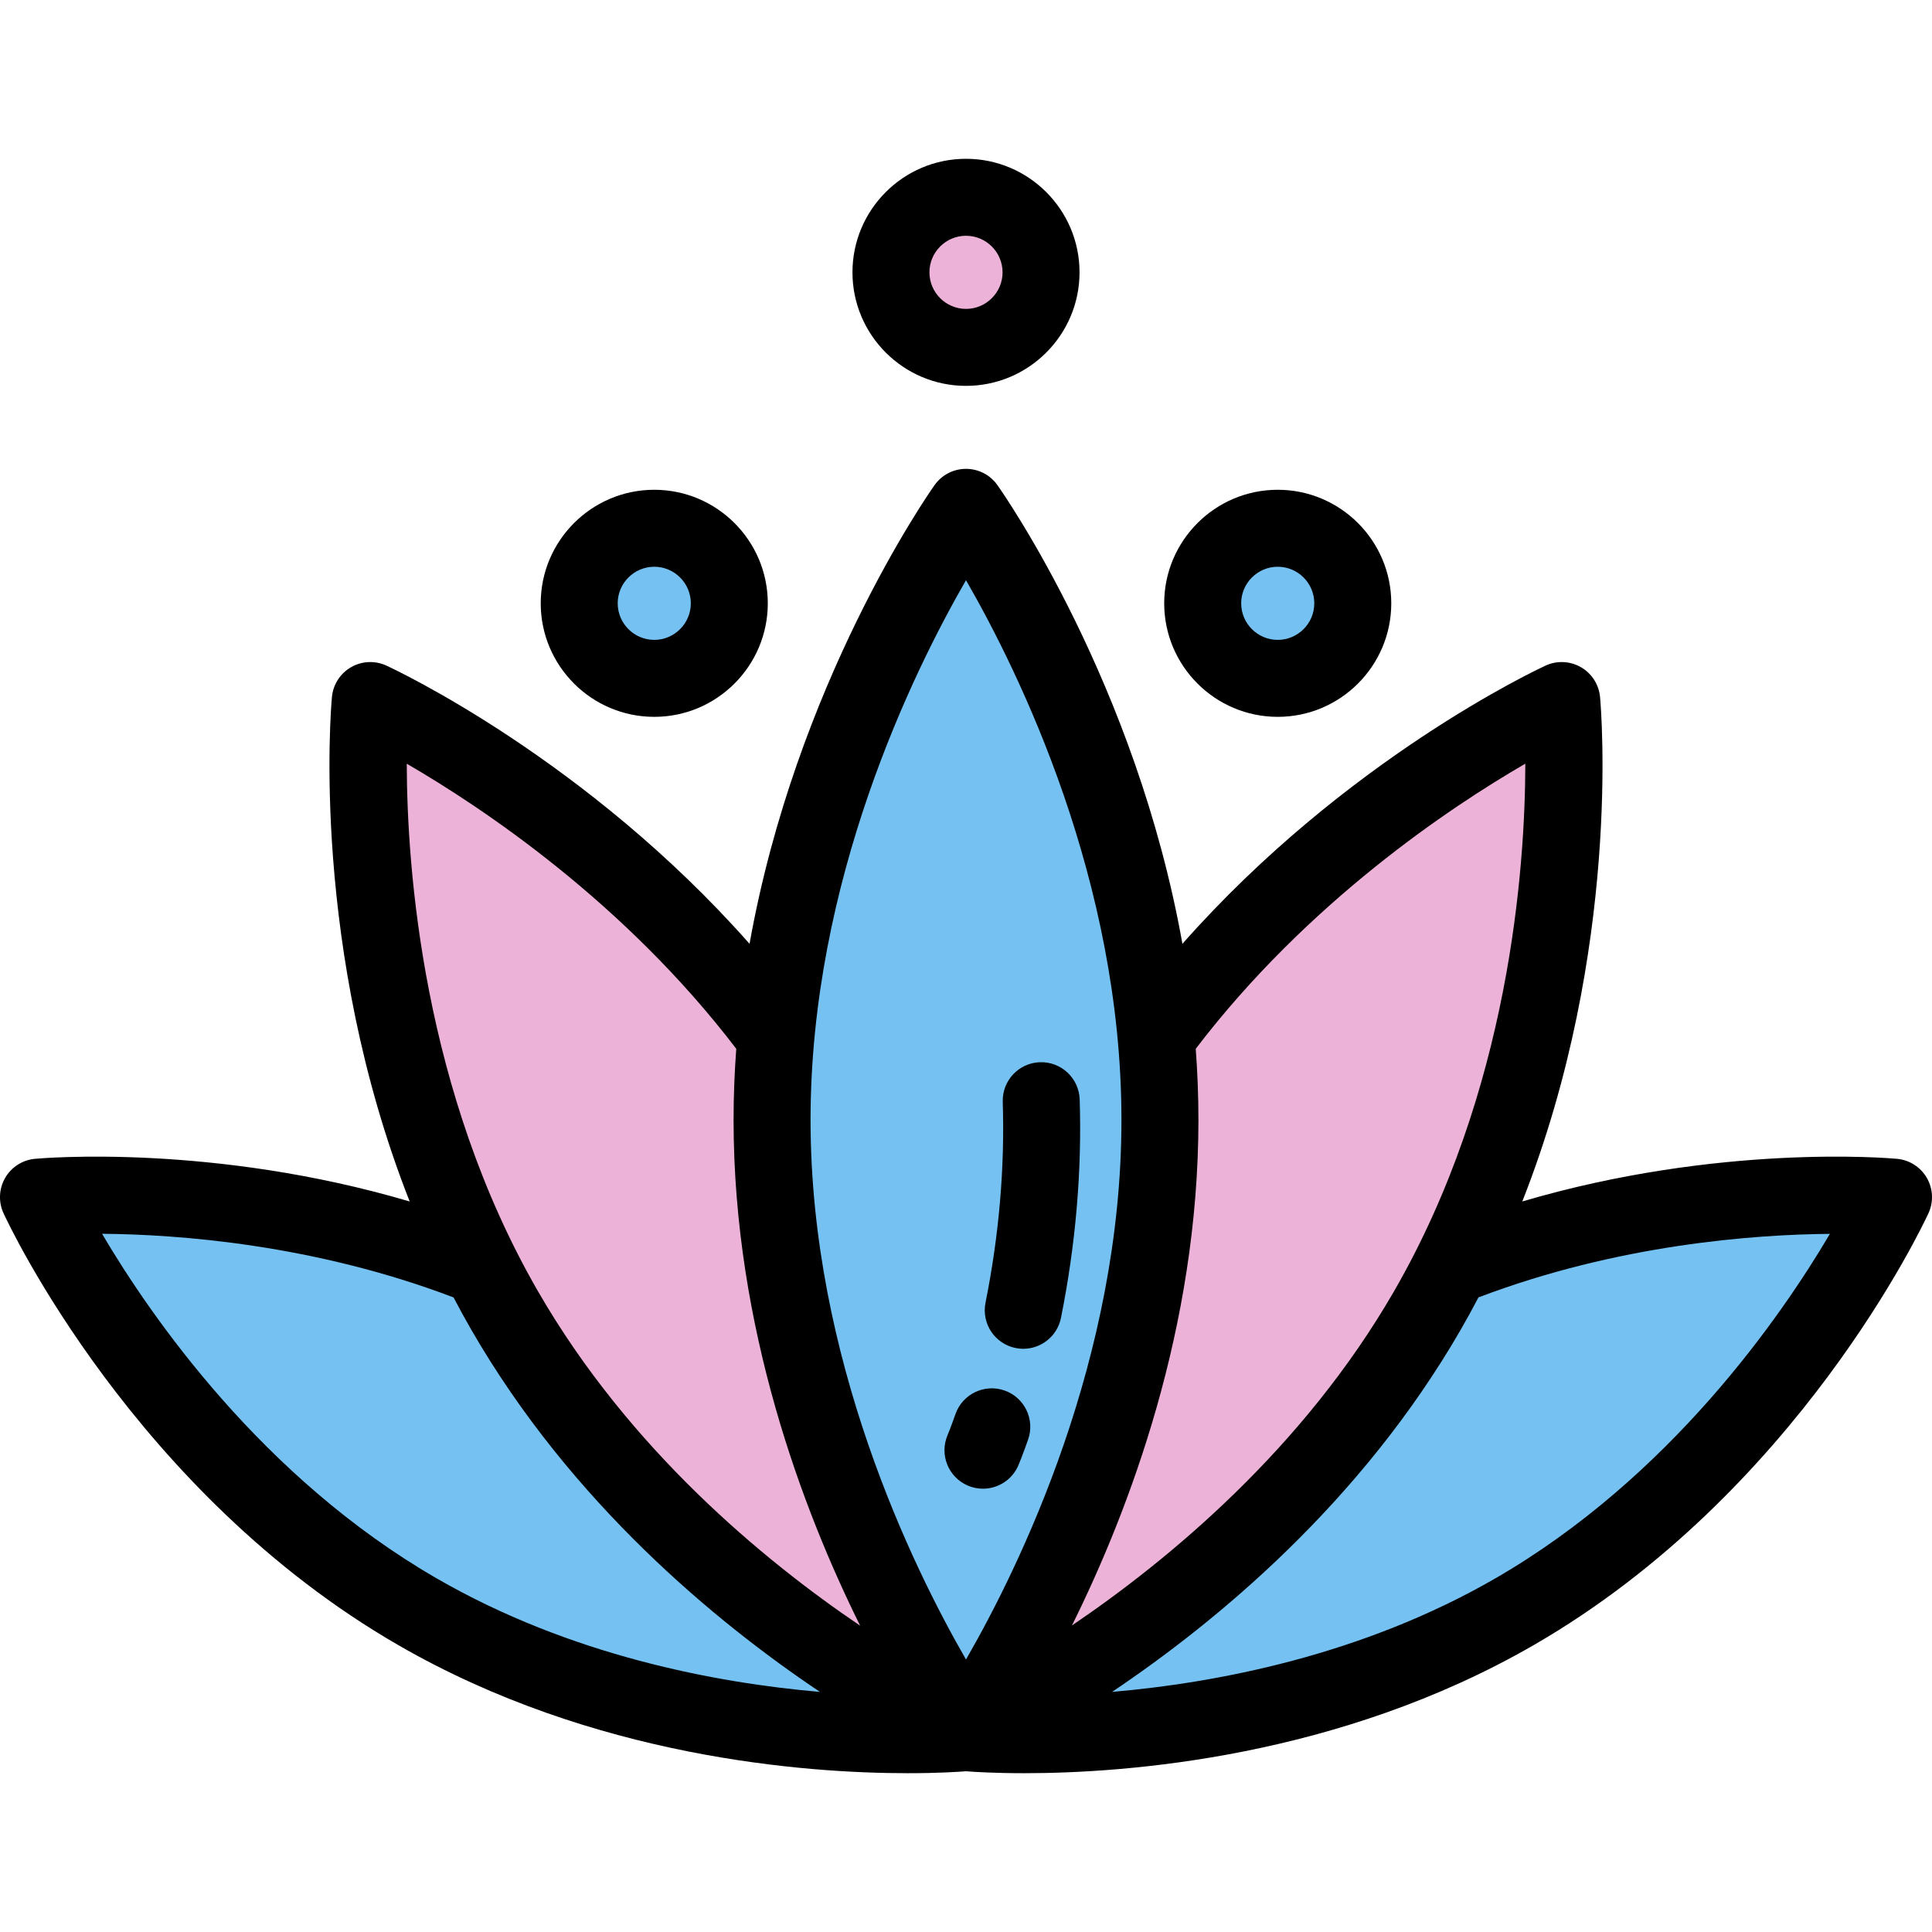
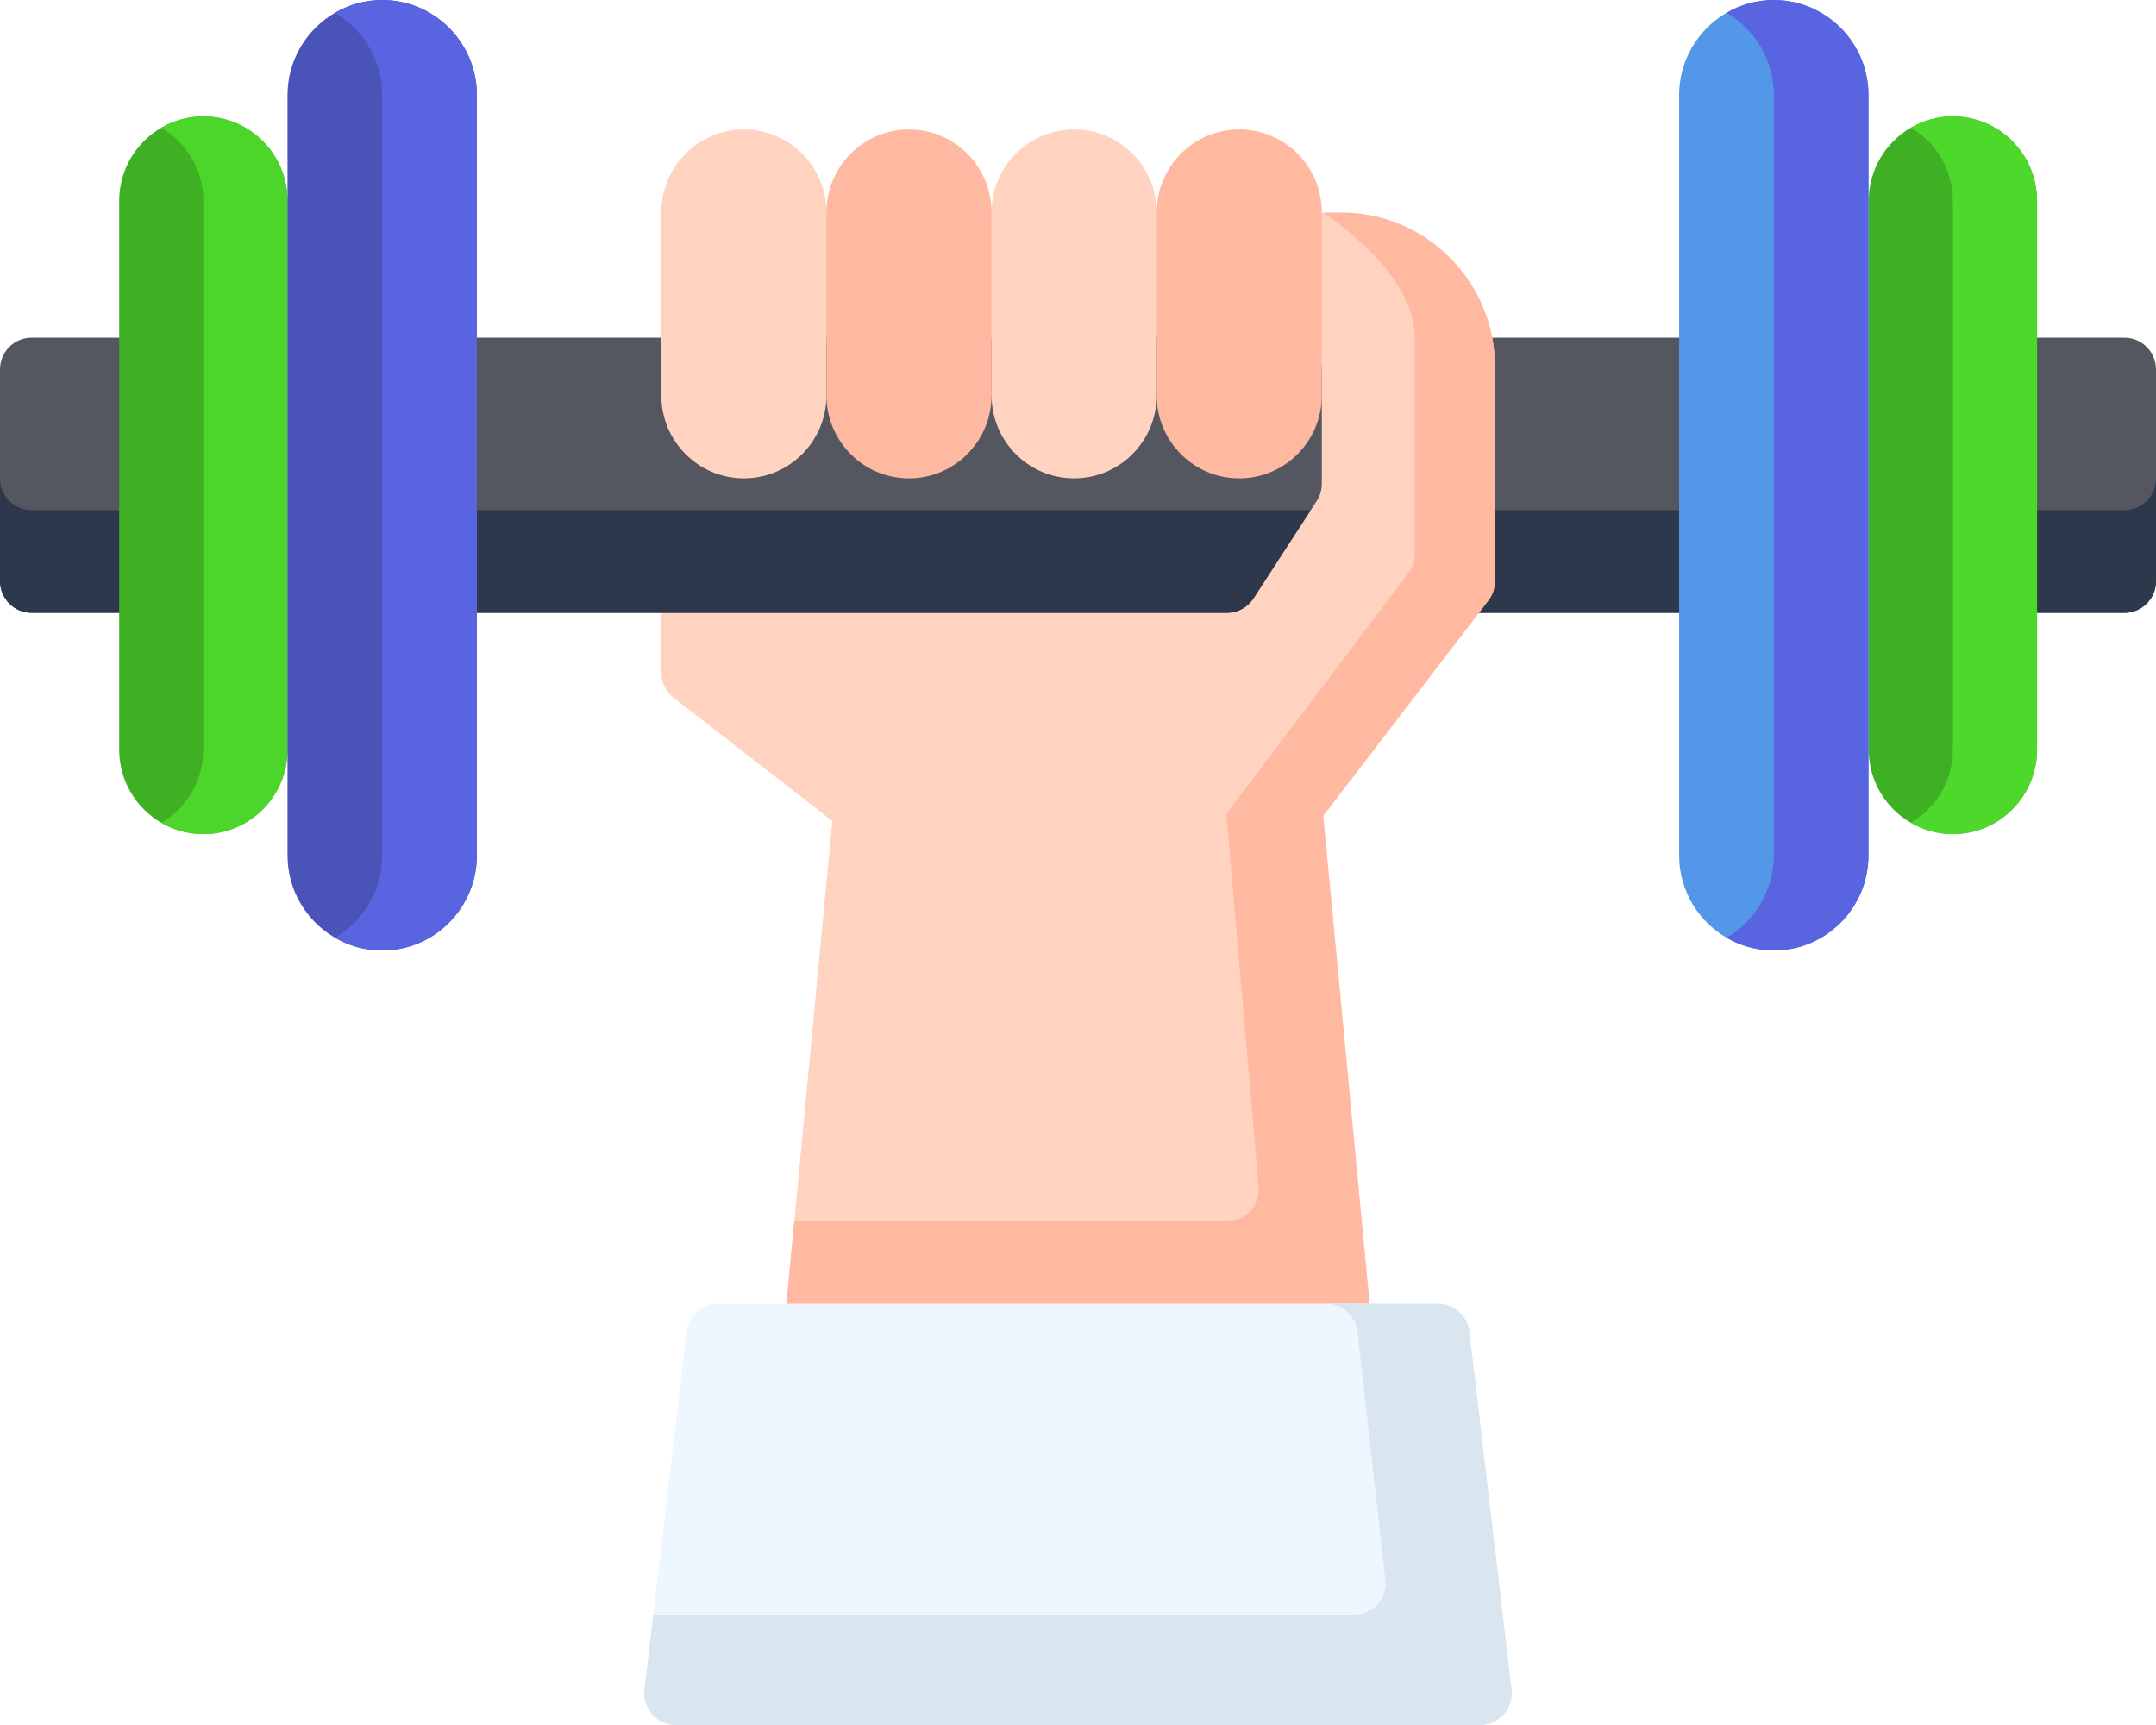
- <svg xmlns="http://www.w3.org/2000/svg" height="100px" width="100px" version="1.1" id="Layer_1" viewBox="0 0 512 512" xml:space="preserve">
-   <g>
-     <path style="fill:#74C1F2;" d="M155.566,349.301C223.442,388.489,256,459.171,256,459.171s-77.49,7.145-145.367-32.044   S10.199,317.257,10.199,317.257S87.69,310.112,155.566,349.301z" />
-     <path style="fill:#74C1F2;" d="M401.367,427.127C333.49,466.315,256,459.171,256,459.171s32.558-70.681,100.434-109.87   s145.367-32.044,145.367-32.044S469.243,387.938,401.367,427.127z" />
-   </g>
-   <g>
-     <path style="fill:#EDB2D8;" d="M220.353,297.381C263.948,372.891,256,459.097,256,459.097s-78.631-36.219-122.226-111.729   S98.126,185.652,98.126,185.652S176.757,221.871,220.353,297.381z" />
-     <path style="fill:#EDB2D8;" d="M378.226,347.367C334.631,422.878,256,459.097,256,459.097s-7.948-86.206,35.647-161.716   s122.226-111.73,122.226-111.73S421.822,271.857,378.226,347.367z" />
-   </g>
-   <g>
-     <path style="fill:#74C1F2;" d="M307.396,296.772c0,89.65-51.396,162.325-51.396,162.325s-51.396-72.675-51.396-162.324   S256,134.447,256,134.447S307.396,207.123,307.396,296.772z" />
-     <circle style="fill:#74C1F2;" cx="173.386" cy="159.883" r="19.888" />
-     <circle style="fill:#74C1F2;" cx="338.613" cy="159.883" r="19.888" />
-   </g>
-   <circle style="fill:#EDB2D8;" cx="256" cy="72.17" r="19.888" />
-   <path d="M510.633,312.157c-1.655-2.867-4.6-4.753-7.896-5.057c-2.145-0.197-47.182-4.084-99.312,11.3  c26.328-66.804,20.892-130.565,20.604-133.685c-0.304-3.296-2.189-6.241-5.057-7.896c-2.867-1.655-6.359-1.816-9.367-0.43  c-2.376,1.094-53.024,24.801-96.25,73.73c-12.294-68.888-47.239-119.028-49.03-121.56c-1.911-2.703-5.016-4.31-8.328-4.31  s-6.416,1.607-8.328,4.31c-1.791,2.531-36.734,52.671-49.03,121.56c-43.226-48.93-93.874-72.636-96.25-73.73  c-3.006-1.385-6.5-1.225-9.367,0.43c-2.867,1.655-4.753,4.6-5.057,7.896c-0.289,3.121-5.725,66.883,20.604,133.687  c-52.132-15.383-97.17-11.499-99.31-11.302c-3.296,0.304-6.241,2.19-7.896,5.057s-1.816,6.359-0.43,9.367  c1.384,3.007,34.718,74.09,104.598,114.435c51.68,29.838,107.921,33.957,135.047,33.957c7.857,0,13.268-0.346,15.42-0.512  c2.152,0.167,7.56,0.512,15.42,0.512c27.128,0,83.37-4.122,135.047-33.957c69.88-40.345,103.213-111.428,104.598-114.435  C512.45,318.518,512.288,315.024,510.633,312.157z M404.223,202.381c-0.037,27.613-4.169,86.782-34.829,139.886  c-24.03,41.622-59.583,71.06-85.315,88.497c15.173-30.599,33.517-78.964,33.517-133.994c0-6.372-0.254-12.652-0.713-18.829  C346.514,239.109,384.222,213.977,404.223,202.381z M256,153.757c14.113,24.479,41.197,79.709,41.197,143.016  S270.11,415.312,256,439.788c-14.113-24.479-41.197-79.709-41.197-143.016S241.889,178.233,256,153.757z M195.118,277.942  c-0.459,6.178-0.713,12.457-0.713,18.83c0,55.065,18.368,103.46,33.547,134.055c-25.71-17.401-61.246-46.817-85.345-88.559  c-30.576-52.959-34.747-112.22-34.81-139.876C127.804,213.995,165.496,239.122,195.118,277.942z M27.042,326.964  c19.957,0.158,56.079,2.755,93.151,16.865c1.516,2.888,3.091,5.771,4.748,8.639c26.426,45.771,64.75,77.386,92.361,95.908  c-27.567-2.383-66.147-9.63-101.569-30.082C69.434,391.563,39.962,348.875,27.042,326.964z M396.267,418.294  c-35.422,20.45-74.002,27.698-101.568,30.081c27.61-18.522,65.934-50.137,92.359-95.907c1.656-2.869,3.233-5.752,4.75-8.642  c36.96-14.064,73.145-16.67,93.138-16.844C472.018,348.904,442.55,391.572,396.267,418.294z" />
-   <path d="M173.386,189.972c16.59,0,30.088-13.498,30.088-30.088s-13.498-30.088-30.088-30.088s-30.088,13.498-30.088,30.088  S156.796,189.972,173.386,189.972z M173.386,150.195c5.342,0,9.689,4.347,9.689,9.689c0,5.342-4.347,9.689-9.689,9.689  s-9.689-4.347-9.689-9.689C163.697,154.542,168.044,150.195,173.386,150.195z" />
-   <path d="M338.613,189.972c16.59,0,30.088-13.498,30.088-30.088s-13.498-30.088-30.088-30.088s-30.088,13.498-30.088,30.088  S322.023,189.972,338.613,189.972z M338.613,150.195c5.342,0,9.689,4.347,9.689,9.689c0,5.342-4.347,9.689-9.689,9.689  s-9.689-4.347-9.689-9.689C328.924,154.542,333.271,150.195,338.613,150.195z" />
-   <path d="M256,102.259c16.59,0,30.088-13.498,30.088-30.088S272.59,42.083,256,42.083s-30.088,13.498-30.088,30.088  S239.41,102.259,256,102.259z M256,62.482c5.342,0,9.689,4.347,9.689,9.689c0,5.342-4.347,9.689-9.689,9.689  s-9.689-4.347-9.689-9.689C246.311,66.829,250.657,62.482,256,62.482z" />
-   <path d="M256.501,393.704c1.303,0.555,2.659,0.818,3.993,0.818c3.964,0,7.735-2.326,9.388-6.204  c0.108-0.255,1.105-2.614,2.578-6.823c1.862-5.316-0.938-11.135-6.254-12.998c-5.316-1.86-11.134,0.938-12.998,6.254  c-1.253,3.578-2.09,5.565-2.094,5.572C248.906,385.506,251.318,391.497,256.501,393.704z" />
-   <path d="M269.164,357.242c0.677,0.136,1.351,0.201,2.017,0.201c4.759,0,9.016-3.349,9.989-8.195  c3.899-19.434,5.567-38.908,4.957-57.884c-0.181-5.63-4.905-10.05-10.522-9.866c-5.63,0.181-10.047,4.892-9.866,10.521  c0.56,17.412-0.977,35.317-4.569,53.215C260.062,350.758,263.641,356.133,269.164,357.242z" />
+ <svg xmlns="http://www.w3.org/2000/svg" width="140" height="112" viewBox="0 0 140 112" fill="none">
+   <path d="M113.135 23.988V37.73C113.135 38.867 112.216 39.791 111.084 39.791H95.022C93.89 39.791 92.972 38.867 92.972 37.73V23.988C92.972 22.847 93.89 21.927 95.022 21.927H111.084C112.216 21.927 113.135 22.847 113.135 23.988Z" fill="#555760" />
+   <path d="M9.79 21.925H2.051C0.918 21.925 0 22.848 0 23.986V37.728C0 38.867 0.918 39.789 2.051 39.789H9.79C10.922 39.789 11.84 38.867 11.84 37.728V23.986C11.84 22.848 10.922 21.925 9.79 21.925Z" fill="#555760" />
+   <path d="M140 23.988V37.729C140 38.867 139.081 39.791 137.949 39.791H130.211C129.079 39.791 128.16 38.867 128.16 37.729V23.988C128.16 22.847 129.079 21.927 130.211 21.927H137.949C139.081 21.927 140 22.847 140 23.988Z" fill="#555760" />
+   <path d="M140 31.059V37.729C140 38.867 139.081 39.791 137.949 39.791H130.211C129.079 39.791 128.16 38.867 128.16 37.729V31.059C128.16 32.197 129.079 33.12 130.211 33.12H137.949C139.081 33.12 140 32.197 140 31.059Z" fill="#2E384D" />
+   <path d="M11.84 31.058V37.728C11.84 38.866 10.921 39.789 9.789 39.789H2.051C0.919 39.789 0 38.866 0 37.728V31.058C0 32.196 0.919 33.119 2.051 33.119H9.789C10.921 33.119 11.84 32.196 11.84 31.058Z" fill="#2E384D" />
+   <path d="M113.135 33.121V37.73C113.135 38.868 112.216 39.791 111.084 39.791H95.022C93.89 39.791 92.972 38.868 92.972 37.73V33.121H113.135Z" fill="#2E384D" />
+   <path d="M18.671 13.05V48.665C18.671 50.182 18.058 51.554 17.069 52.549C16.081 53.544 14.714 54.157 13.205 54.157C12.21 54.157 11.277 53.89 10.473 53.42C8.838 52.474 7.739 50.699 7.739 48.665V13.05C7.739 11.016 8.838 9.241 10.473 8.295C11.277 7.825 12.21 7.559 13.205 7.559C16.224 7.559 18.671 10.016 18.671 13.05Z" fill="#3FB023" />
+   <path d="M18.671 13.05V48.665C18.671 50.182 18.058 51.554 17.069 52.548C16.081 53.543 14.714 54.156 13.205 54.156C12.21 54.156 11.277 53.89 10.473 53.42C10.889 53.181 11.269 52.886 11.605 52.548C12.592 51.554 13.205 50.182 13.205 48.665V13.05C13.205 11.016 12.106 9.243 10.473 8.295C11.277 7.825 12.21 7.558 13.205 7.558C16.224 7.558 18.671 10.015 18.671 13.05Z" fill="#4CD62B" />
+   <path d="M132.276 13.049V48.664C132.276 50.181 131.663 51.553 130.673 52.548C129.686 53.543 128.319 54.156 126.81 54.156C125.814 54.156 124.882 53.889 124.078 53.419C122.443 52.474 121.344 50.698 121.344 48.664V13.049C121.344 11.015 122.443 9.24 124.078 8.294C124.882 7.824 125.814 7.558 126.81 7.558C129.829 7.558 132.276 10.015 132.276 13.049Z" fill="#3FB023" />
+   <path d="M132.276 13.049V48.664C132.276 50.181 131.663 51.553 130.673 52.548C129.686 53.543 128.319 54.156 126.81 54.156C125.814 54.156 124.882 53.889 124.078 53.419C124.494 53.18 124.874 52.886 125.21 52.548C126.197 51.553 126.81 50.181 126.81 48.664V13.049C126.81 11.015 125.711 9.243 124.078 8.294C124.882 7.824 125.814 7.558 126.81 7.558C129.829 7.558 132.276 10.015 132.276 13.049Z" fill="#4DD82B" />
+   <path d="M97.073 23.806V37.73C97.073 38.183 96.922 38.625 96.646 38.986L85.922 52.974L89.11 86.512C89.165 87.089 88.974 87.664 88.585 88.095C88.197 88.524 87.647 88.769 87.068 88.769H52.932C52.352 88.769 51.803 88.524 51.414 88.095C51.026 87.664 50.835 87.089 50.889 86.512L51.472 80.394L51.576 79.295L54.045 53.299L43.739 45.301C43.236 44.911 42.94 44.309 42.94 43.671V15.867C42.94 14.729 43.859 13.805 44.991 13.805H87.117C92.605 13.805 97.073 18.291 97.073 23.806Z" fill="#FFD3C0" />
+   <path d="M97.073 23.806V37.73C97.073 38.183 96.922 38.625 96.646 38.986L85.922 52.974L89.11 86.512C89.165 87.089 88.974 87.664 88.585 88.095C88.197 88.524 87.647 88.769 87.068 88.769H52.932C52.352 88.769 51.802 88.524 51.414 88.095C51.026 87.664 50.834 87.089 50.889 86.512L51.471 80.394L51.575 79.295H79.685C80.264 79.295 80.814 79.05 81.202 78.622C81.591 78.19 81.782 77.616 81.727 77.039L79.633 52.845L91.451 37.207C91.727 36.847 91.877 36.405 91.877 35.949V22.028C91.877 18.623 88.536 15.611 85.941 13.805H87.117C92.605 13.805 97.073 18.291 97.073 23.806Z" fill="#FFB9A1" />
+   <path d="M85.832 23.988V31.408C85.832 31.807 85.717 32.2 85.498 32.532L85.115 33.121L81.394 38.854C81.016 39.439 80.368 39.791 79.677 39.791H28.916C27.784 39.791 26.865 38.867 26.865 37.73V23.988C26.865 23.436 27.084 22.908 27.474 22.52C27.863 22.133 28.396 21.918 28.94 21.927H83.803C84.927 21.938 85.832 22.858 85.832 23.988Z" fill="#555760" />
+   <path d="M26.865 33.12H85.115L81.394 38.853C81.016 39.439 80.368 39.791 79.677 39.791H28.916C27.784 39.791 26.865 38.867 26.865 37.729V33.12Z" fill="#2E384D" />
+   <path d="M30.967 6.179V55.536C30.967 58.944 28.211 61.714 24.82 61.714C23.702 61.714 22.652 61.412 21.747 60.881C19.909 59.815 18.67 57.82 18.67 55.536V6.179C18.67 3.895 19.909 1.9 21.747 0.833C22.652 0.303 23.702 0.001 24.82 0.001C28.211 0.001 30.967 2.771 30.967 6.179Z" fill="#4953B8" />
+   <path d="M30.967 6.179V55.536C30.967 58.944 28.211 61.714 24.82 61.714C23.702 61.714 22.652 61.412 21.747 60.881C23.581 59.815 24.82 57.817 24.82 55.536V6.179C24.82 3.898 23.581 1.9 21.747 0.833C22.652 0.303 23.702 0.001 24.82 0.001C28.211 0.001 30.967 2.771 30.967 6.179Z" fill="#5965E0" />
+   <path d="M121.33 6.178V55.535C121.33 58.943 118.573 61.714 115.183 61.714C114.064 61.714 113.014 61.411 112.109 60.881C110.272 59.814 109.033 57.819 109.033 55.535V6.178C109.033 3.894 110.272 1.899 112.109 0.833C113.014 0.302 114.064 0 115.183 0C118.573 0 121.33 2.77 121.33 6.178Z" fill="#5297E8" />
+   <path d="M121.33 6.178V55.535C121.33 58.943 118.574 61.714 115.183 61.714C114.065 61.714 113.015 61.411 112.11 60.881C113.945 59.814 115.183 57.816 115.183 55.535V6.178C115.183 3.897 113.945 1.899 112.11 0.833C113.015 0.302 114.065 0 115.183 0C118.574 0 121.33 2.77 121.33 6.178Z" fill="#5965E0" />
+   <path d="M48.303 8.404C45.342 8.404 42.941 10.816 42.941 13.792V25.67C42.941 28.646 45.342 31.058 48.303 31.058C51.264 31.058 53.664 28.646 53.664 25.67V13.792C53.664 10.816 51.264 8.404 48.303 8.404Z" fill="#FFD3C0" />
+   <path d="M59.025 8.404C56.064 8.404 53.664 10.816 53.664 13.792V25.67C53.664 28.646 56.064 31.058 59.025 31.058C61.986 31.058 64.386 28.646 64.386 25.67V13.792C64.386 10.816 61.986 8.404 59.025 8.404Z" fill="#FFB9A1" />
+   <path d="M69.748 8.404C66.787 8.404 64.386 10.816 64.386 13.792V25.67C64.386 28.646 66.787 31.058 69.748 31.058C72.709 31.058 75.109 28.646 75.109 25.67V13.792C75.109 10.816 72.709 8.404 69.748 8.404Z" fill="#FFD3C0" />
+   <path d="M80.471 8.404C77.51 8.404 75.109 10.816 75.109 13.792V25.67C75.109 28.646 77.51 31.058 80.471 31.058C83.432 31.058 85.832 28.646 85.832 25.67V13.792C85.832 10.816 83.431 8.404 80.471 8.404Z" fill="#FFB9A1" />
+   <path d="M97.65 111.307C97.259 111.747 96.701 112 96.116 112H43.884C43.299 112 42.741 111.747 42.35 111.307C41.962 110.868 41.779 110.282 41.847 109.697L42.419 104.854L44.584 86.465C44.705 85.429 45.58 84.646 46.621 84.646H93.379C94.421 84.646 95.296 85.429 95.416 86.465L98.153 109.697C98.222 110.282 98.038 110.868 97.65 111.307Z" fill="#EEF6FF" />
+   <path d="M97.65 111.307C97.259 111.747 96.701 112 96.116 112H43.884C43.299 112 42.741 111.747 42.35 111.307C41.962 110.868 41.779 110.282 41.847 109.697L42.419 104.854H87.921C88.507 104.854 89.064 104.602 89.453 104.162C89.844 103.722 90.024 103.137 89.956 102.551L88.148 86.465C88.025 85.429 87.15 84.646 86.111 84.646H93.379C94.421 84.646 95.296 85.429 95.416 86.465L98.153 109.697C98.222 110.282 98.038 110.868 97.65 111.307Z" fill="#DAE6EF" />
</svg>
